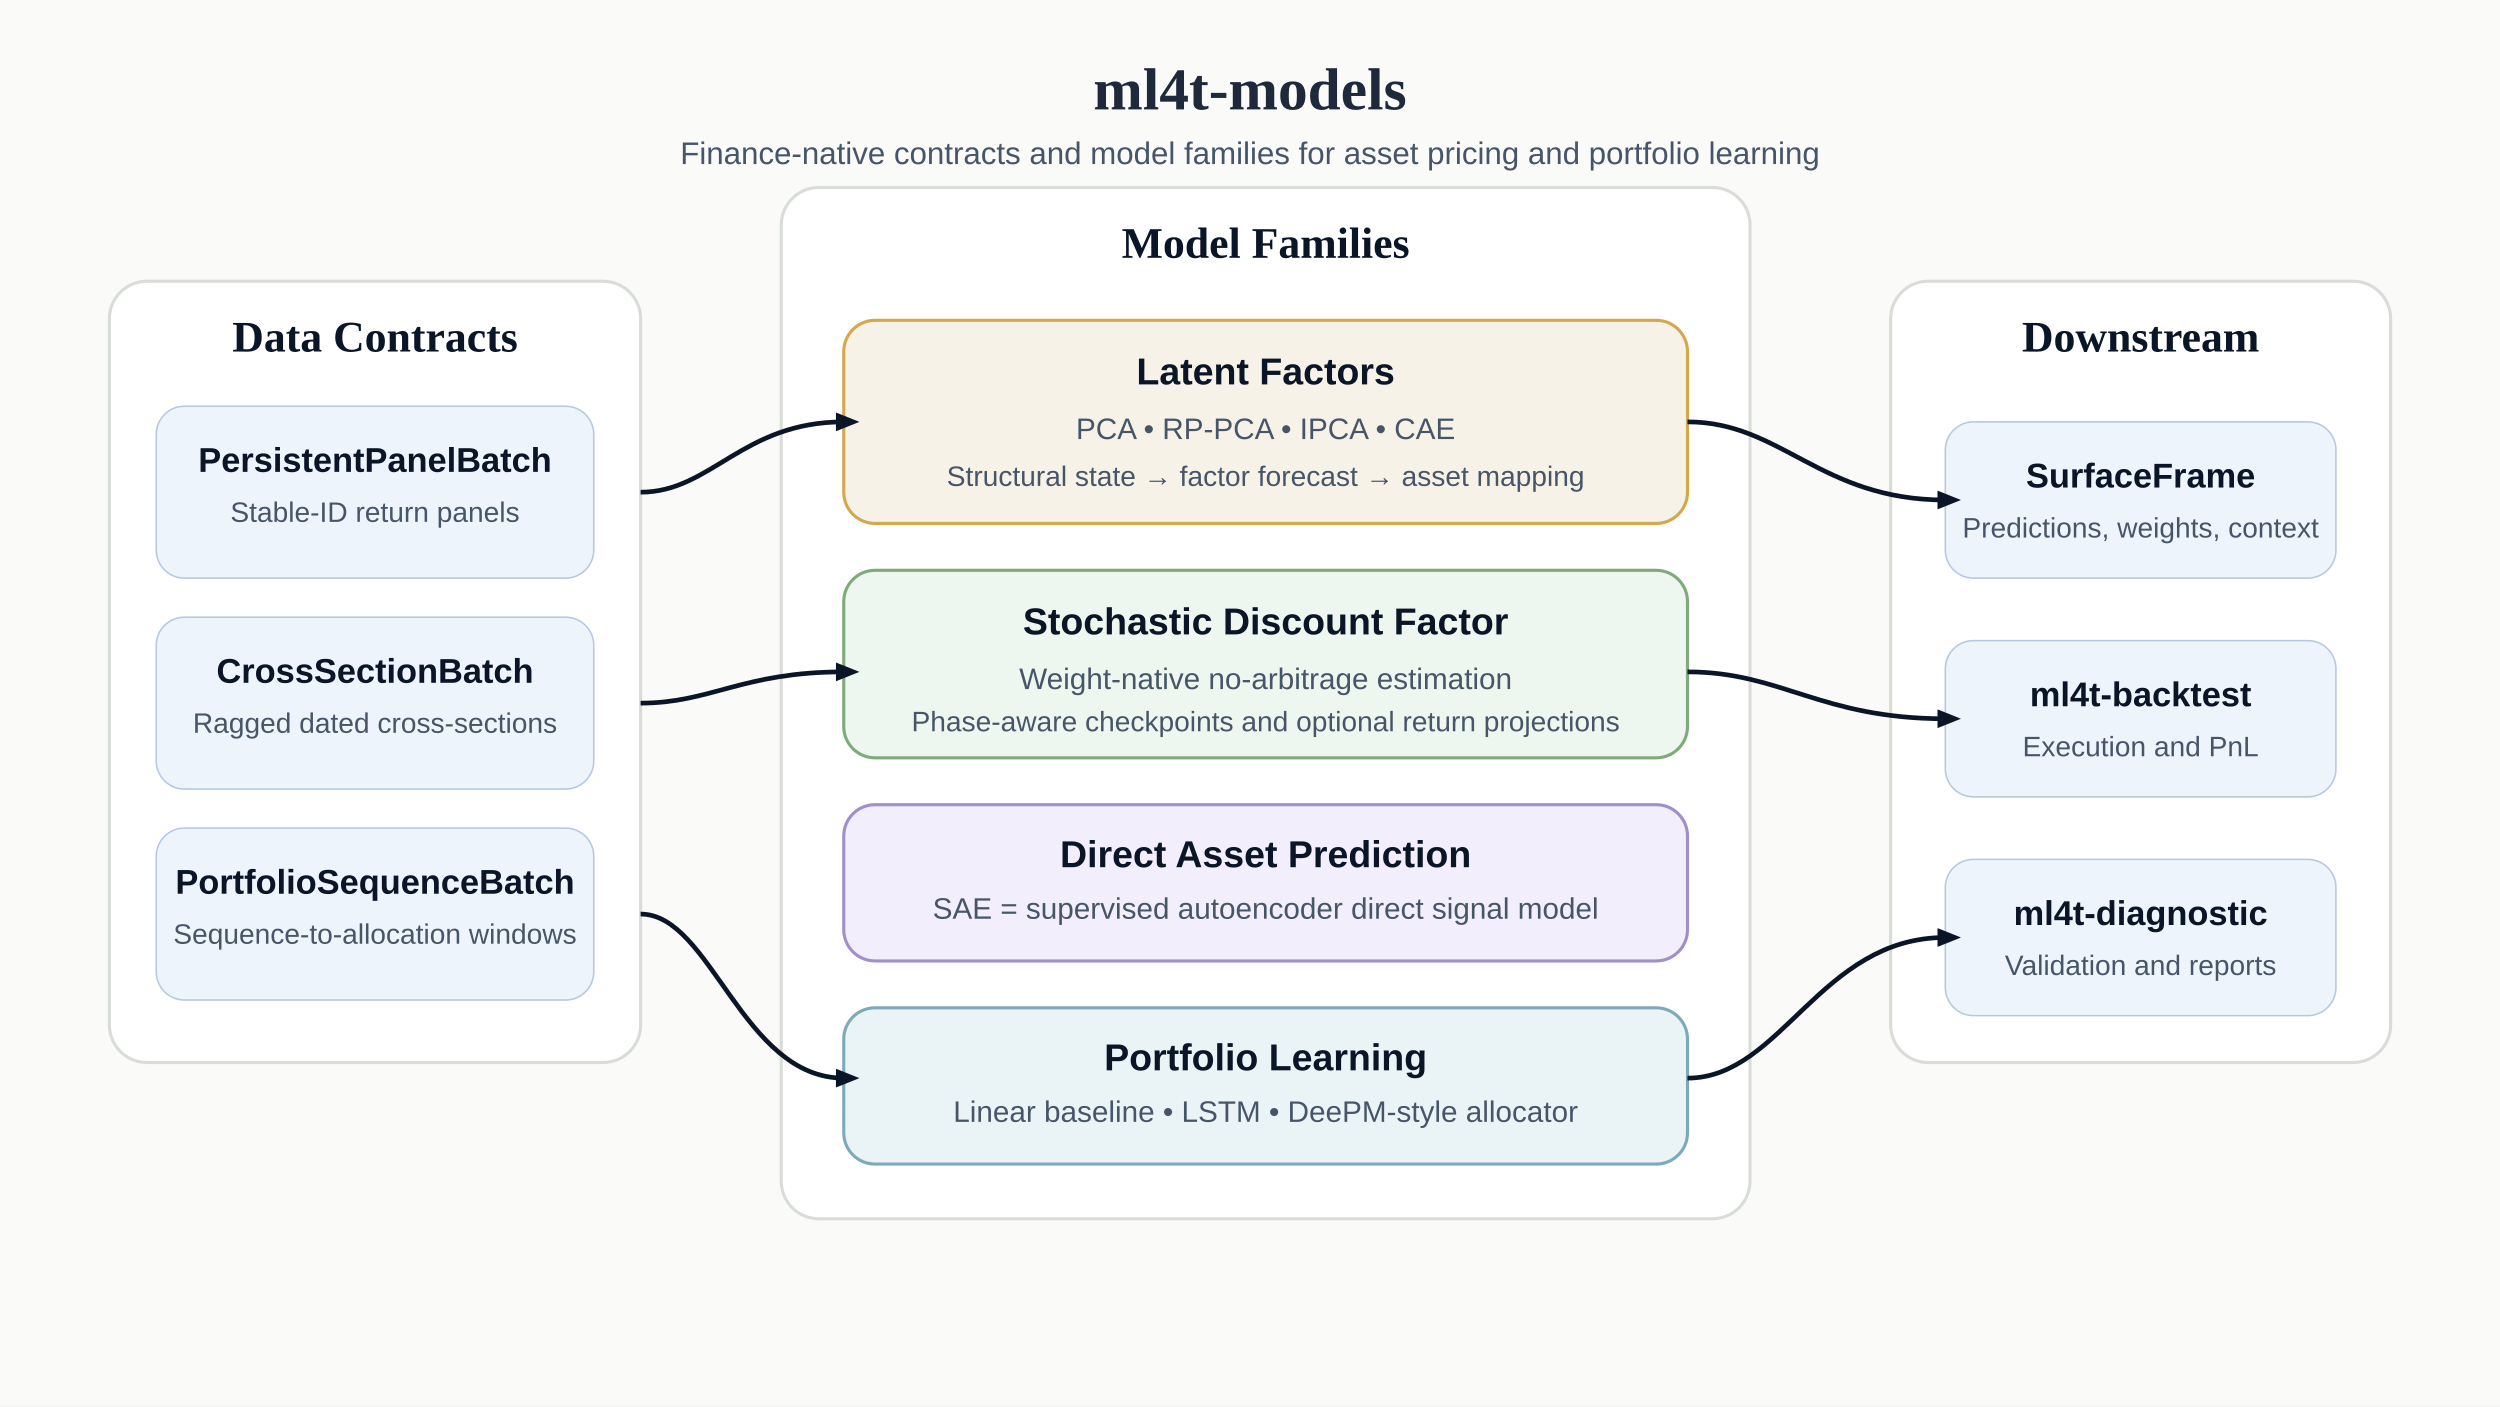
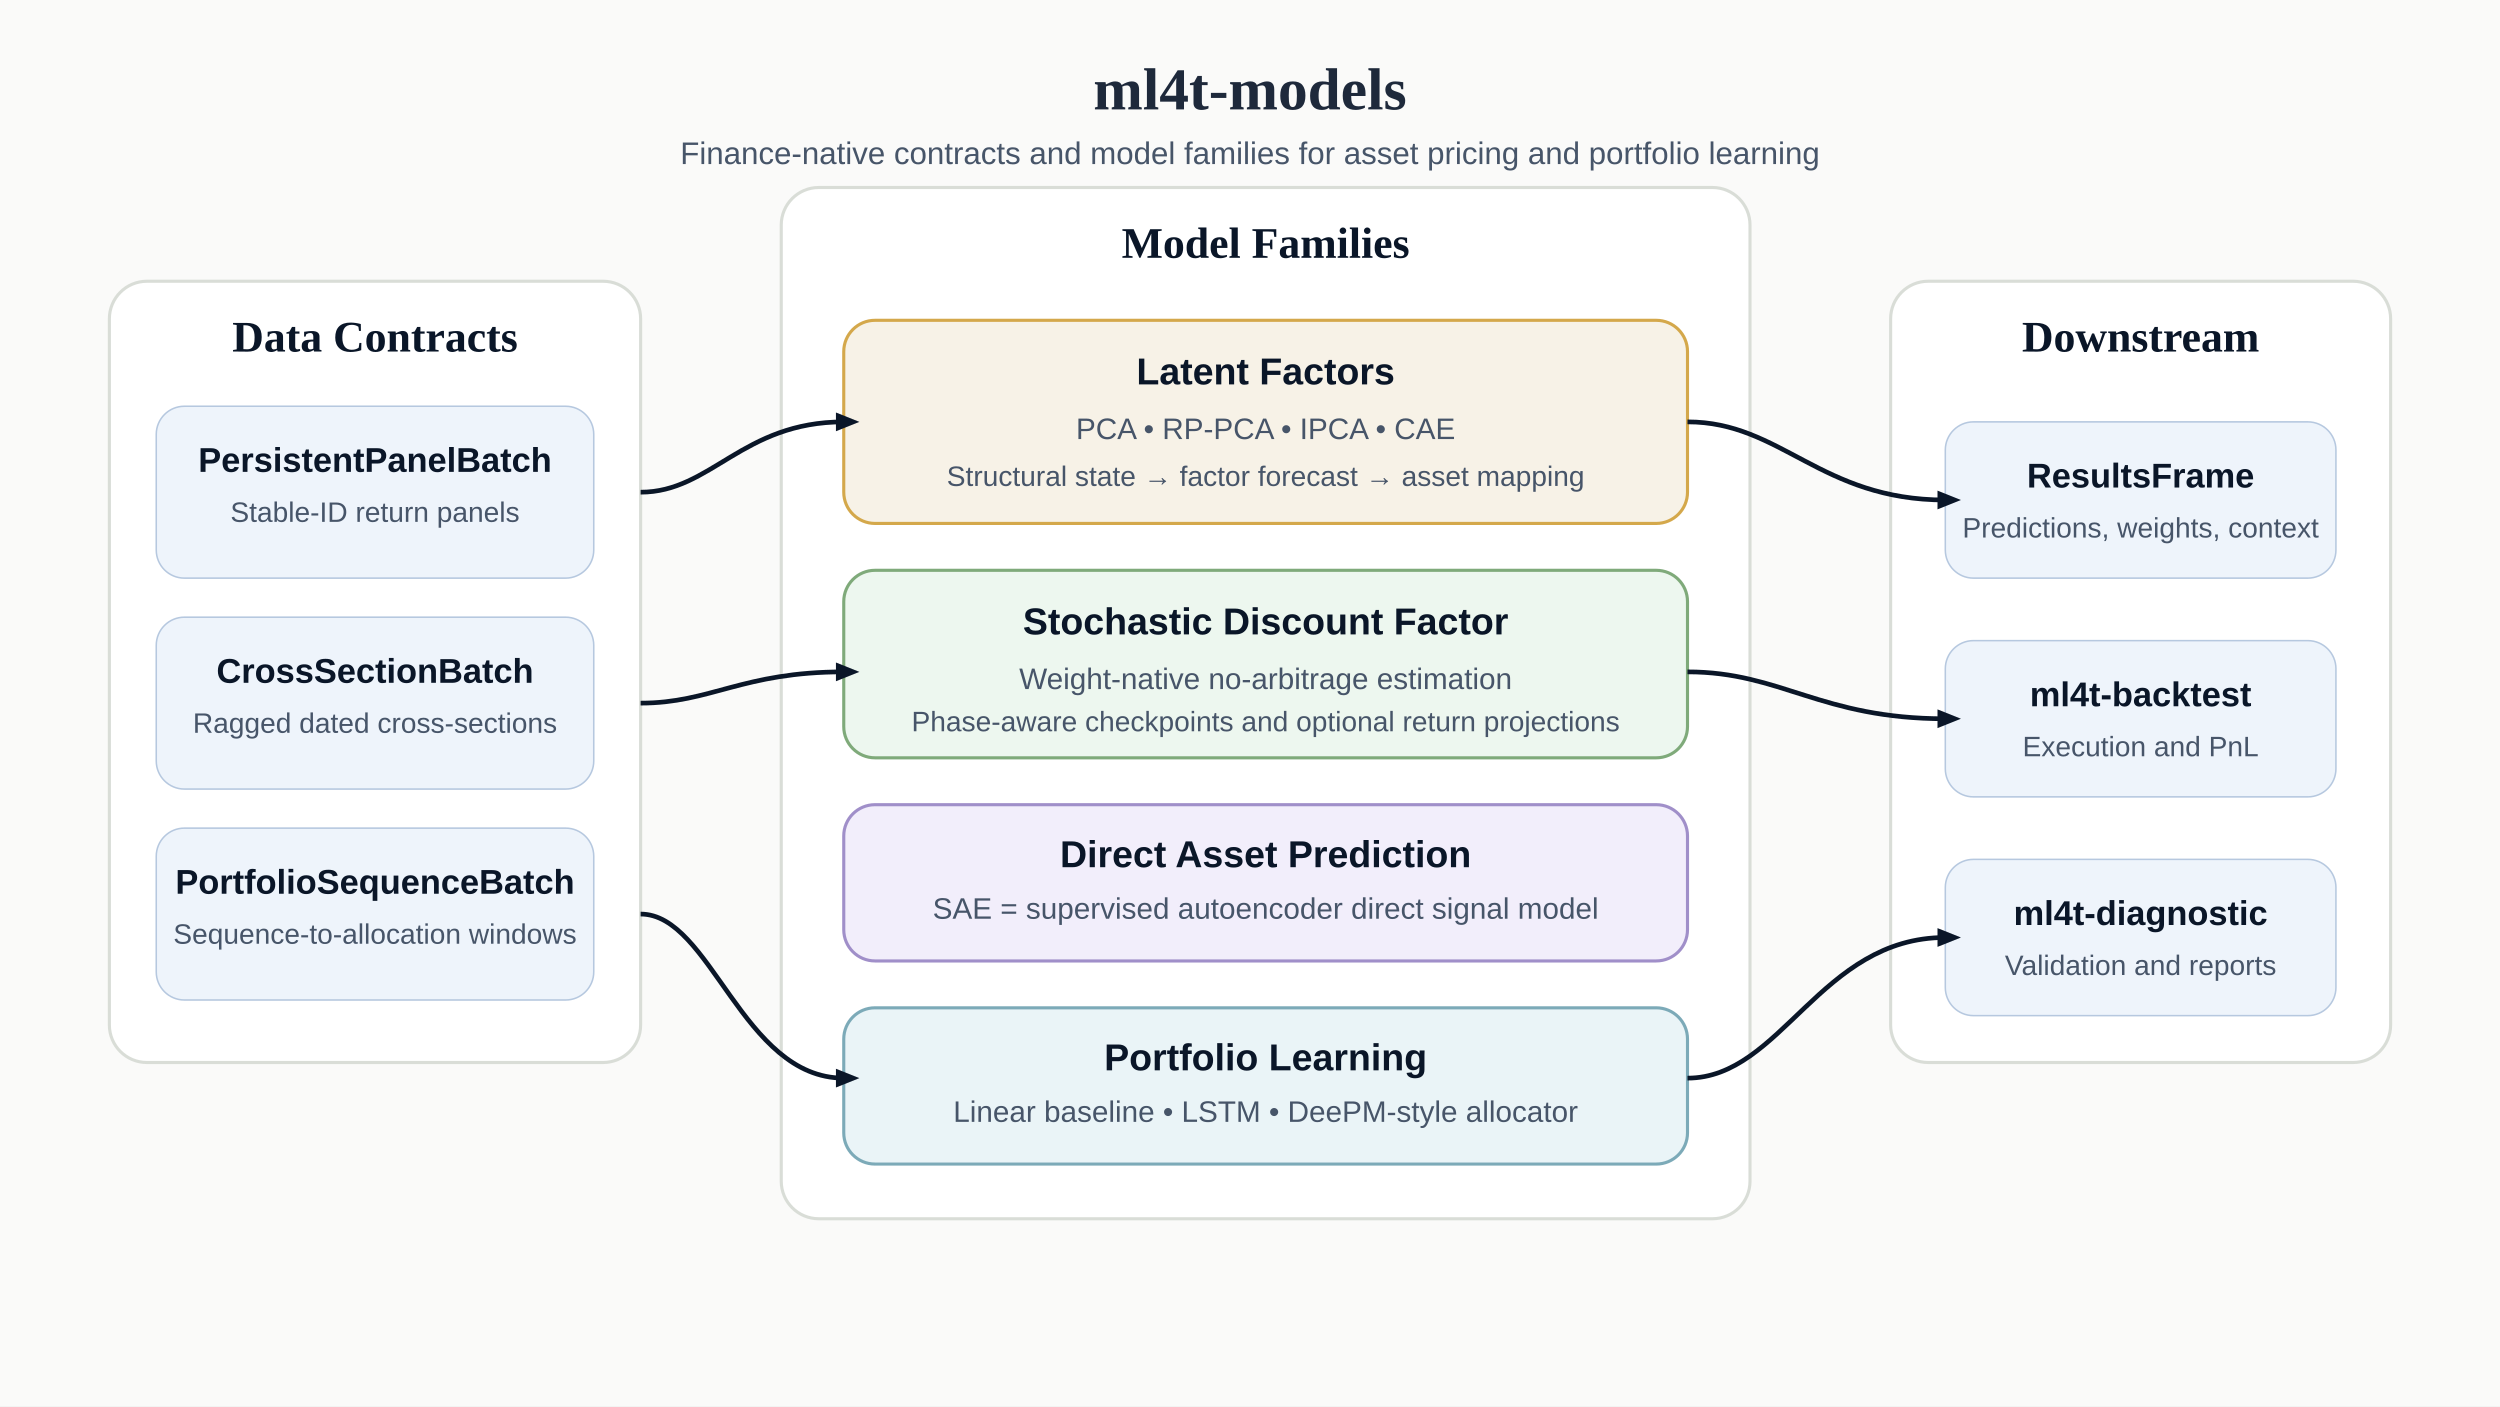
<svg xmlns="http://www.w3.org/2000/svg" width="1600" height="900" viewBox="0 0 1600 900" role="img" aria-labelledby="title desc">
  <rect width="1600" height="900" fill="#fafaf9" />
  <text x="800" y="70" text-anchor="middle" font-family="Source Serif 4, Georgia, serif" font-size="38" font-weight="700" fill="#1e293b">ml4t-models</text>
  <text x="800" y="105" text-anchor="middle" font-family="DM Sans, Arial, sans-serif" font-size="20" fill="#475569">Finance-native contracts and model families for asset pricing and portfolio learning</text>
  <rect x="70" y="180" width="340" height="500" rx="24" fill="#ffffff" stroke="#d9ddd7" stroke-width="2" />
  <text x="240" y="225" text-anchor="middle" font-family="Source Serif 4, Georgia, serif" font-size="28" font-weight="700" fill="#0a1628">Data Contracts</text>
  <rect x="100" y="260" width="280" height="110" rx="18" fill="#eef4fb" stroke="#b6c8df" />
  <text x="240" y="302" text-anchor="middle" font-family="DM Sans, Arial, sans-serif" font-size="22" font-weight="700" fill="#0a1628">PersistentPanelBatch</text>
  <text x="240" y="334" text-anchor="middle" font-family="DM Sans, Arial, sans-serif" font-size="18" fill="#475569">Stable-ID return panels</text>
  <rect x="100" y="395" width="280" height="110" rx="18" fill="#eef4fb" stroke="#b6c8df" />
  <text x="240" y="437" text-anchor="middle" font-family="DM Sans, Arial, sans-serif" font-size="22" font-weight="700" fill="#0a1628">CrossSectionBatch</text>
  <text x="240" y="469" text-anchor="middle" font-family="DM Sans, Arial, sans-serif" font-size="18" fill="#475569">Ragged dated cross-sections</text>
  <rect x="100" y="530" width="280" height="110" rx="18" fill="#eef4fb" stroke="#b6c8df" />
  <text x="240" y="572" text-anchor="middle" font-family="DM Sans, Arial, sans-serif" font-size="22" font-weight="700" fill="#0a1628">PortfolioSequenceBatch</text>
  <text x="240" y="604" text-anchor="middle" font-family="DM Sans, Arial, sans-serif" font-size="18" fill="#475569">Sequence-to-allocation windows</text>
  <rect x="500" y="120" width="620" height="660" rx="24" fill="#ffffff" stroke="#d9ddd7" stroke-width="2" />
  <text x="810" y="165" text-anchor="middle" font-family="Source Serif 4, Georgia, serif" font-size="28" font-weight="700" fill="#0a1628">Model Families</text>
  <rect x="540" y="205" width="540" height="130" rx="20" fill="#f7f2e7" stroke="#d4a84b" stroke-width="2" />
  <text x="810" y="246" text-anchor="middle" font-family="DM Sans, Arial, sans-serif" font-size="24" font-weight="700" fill="#0a1628">Latent Factors</text>
  <text x="810" y="281" text-anchor="middle" font-family="DM Sans, Arial, sans-serif" font-size="19" fill="#475569">PCA • RP-PCA • IPCA • CAE</text>
  <text x="810" y="311" text-anchor="middle" font-family="DM Sans, Arial, sans-serif" font-size="18" fill="#475569">Structural state → factor forecast → asset mapping</text>
  <rect x="540" y="365" width="540" height="120" rx="20" fill="#edf7ef" stroke="#7faa7a" stroke-width="2" />
  <text x="810" y="406" text-anchor="middle" font-family="DM Sans, Arial, sans-serif" font-size="24" font-weight="700" fill="#0a1628">Stochastic Discount Factor</text>
  <text x="810" y="441" text-anchor="middle" font-family="DM Sans, Arial, sans-serif" font-size="19" fill="#475569">Weight-native no-arbitrage estimation</text>
  <text x="810" y="468" text-anchor="middle" font-family="DM Sans, Arial, sans-serif" font-size="18" fill="#475569">Phase-aware checkpoints and optional return projections</text>
  <rect x="540" y="515" width="540" height="100" rx="20" fill="#f2eefb" stroke="#a08fc9" stroke-width="2" />
  <text x="810" y="555" text-anchor="middle" font-family="DM Sans, Arial, sans-serif" font-size="24" font-weight="700" fill="#0a1628">Direct Asset Prediction</text>
  <text x="810" y="588" text-anchor="middle" font-family="DM Sans, Arial, sans-serif" font-size="19" fill="#475569">SAE = supervised autoencoder direct signal model</text>
  <rect x="540" y="645" width="540" height="100" rx="20" fill="#eaf4f7" stroke="#7caab8" stroke-width="2" />
  <text x="810" y="685" text-anchor="middle" font-family="DM Sans, Arial, sans-serif" font-size="24" font-weight="700" fill="#0a1628">Portfolio Learning</text>
  <text x="810" y="718" text-anchor="middle" font-family="DM Sans, Arial, sans-serif" font-size="19" fill="#475569">Linear baseline • LSTM • DeePM-style allocator</text>
  <rect x="1210" y="180" width="320" height="500" rx="24" fill="#ffffff" stroke="#d9ddd7" stroke-width="2" />
  <text x="1370" y="225" text-anchor="middle" font-family="Source Serif 4, Georgia, serif" font-size="28" font-weight="700" fill="#0a1628">Downstream</text>
  <rect x="1245" y="270" width="250" height="100" rx="18" fill="#eef4fb" stroke="#b6c8df" />
-   <text x="1370" y="312" text-anchor="middle" font-family="DM Sans, Arial, sans-serif" font-size="22" font-weight="700" fill="#0a1628">SurfaceFrame</text>
+   <text x="1370" y="312" text-anchor="middle" font-family="DM Sans, Arial, sans-serif" font-size="22" font-weight="700" fill="#0a1628">ResultsFrame</text>
  <text x="1370" y="344" text-anchor="middle" font-family="DM Sans, Arial, sans-serif" font-size="18" fill="#475569">Predictions, weights, context</text>
  <rect x="1245" y="410" width="250" height="100" rx="18" fill="#eef4fb" stroke="#b6c8df" />
  <text x="1370" y="452" text-anchor="middle" font-family="DM Sans, Arial, sans-serif" font-size="22" font-weight="700" fill="#0a1628">ml4t-backtest</text>
  <text x="1370" y="484" text-anchor="middle" font-family="DM Sans, Arial, sans-serif" font-size="18" fill="#475569">Execution and PnL</text>
  <rect x="1245" y="550" width="250" height="100" rx="18" fill="#eef4fb" stroke="#b6c8df" />
  <text x="1370" y="592" text-anchor="middle" font-family="DM Sans, Arial, sans-serif" font-size="22" font-weight="700" fill="#0a1628">ml4t-diagnostic</text>
  <text x="1370" y="624" text-anchor="middle" font-family="DM Sans, Arial, sans-serif" font-size="18" fill="#475569">Validation and reports</text>
  <path d="M410 315 C455 315, 475 270, 540 270" fill="none" stroke="#0a1628" stroke-width="3" />
  <path d="M410 450 C455 450, 475 430, 540 430" fill="none" stroke="#0a1628" stroke-width="3" />
  <path d="M410 585 C455 585, 475 690, 540 690" fill="none" stroke="#0a1628" stroke-width="3" />
  <path d="M1080 270 C1140 270, 1165 320, 1245 320" fill="none" stroke="#0a1628" stroke-width="3" />
  <path d="M1080 430 C1140 430, 1165 460, 1245 460" fill="none" stroke="#0a1628" stroke-width="3" />
  <path d="M1080 690 C1140 690, 1165 600, 1245 600" fill="none" stroke="#0a1628" stroke-width="3" />
  <polygon points="535,264 550,270 535,276" fill="#0a1628" />
  <polygon points="535,424 550,430 535,436" fill="#0a1628" />
  <polygon points="535,684 550,690 535,696" fill="#0a1628" />
  <polygon points="1240,314 1255,320 1240,326" fill="#0a1628" />
  <polygon points="1240,454 1255,460 1240,466" fill="#0a1628" />
  <polygon points="1240,594 1255,600 1240,606" fill="#0a1628" />
</svg>
